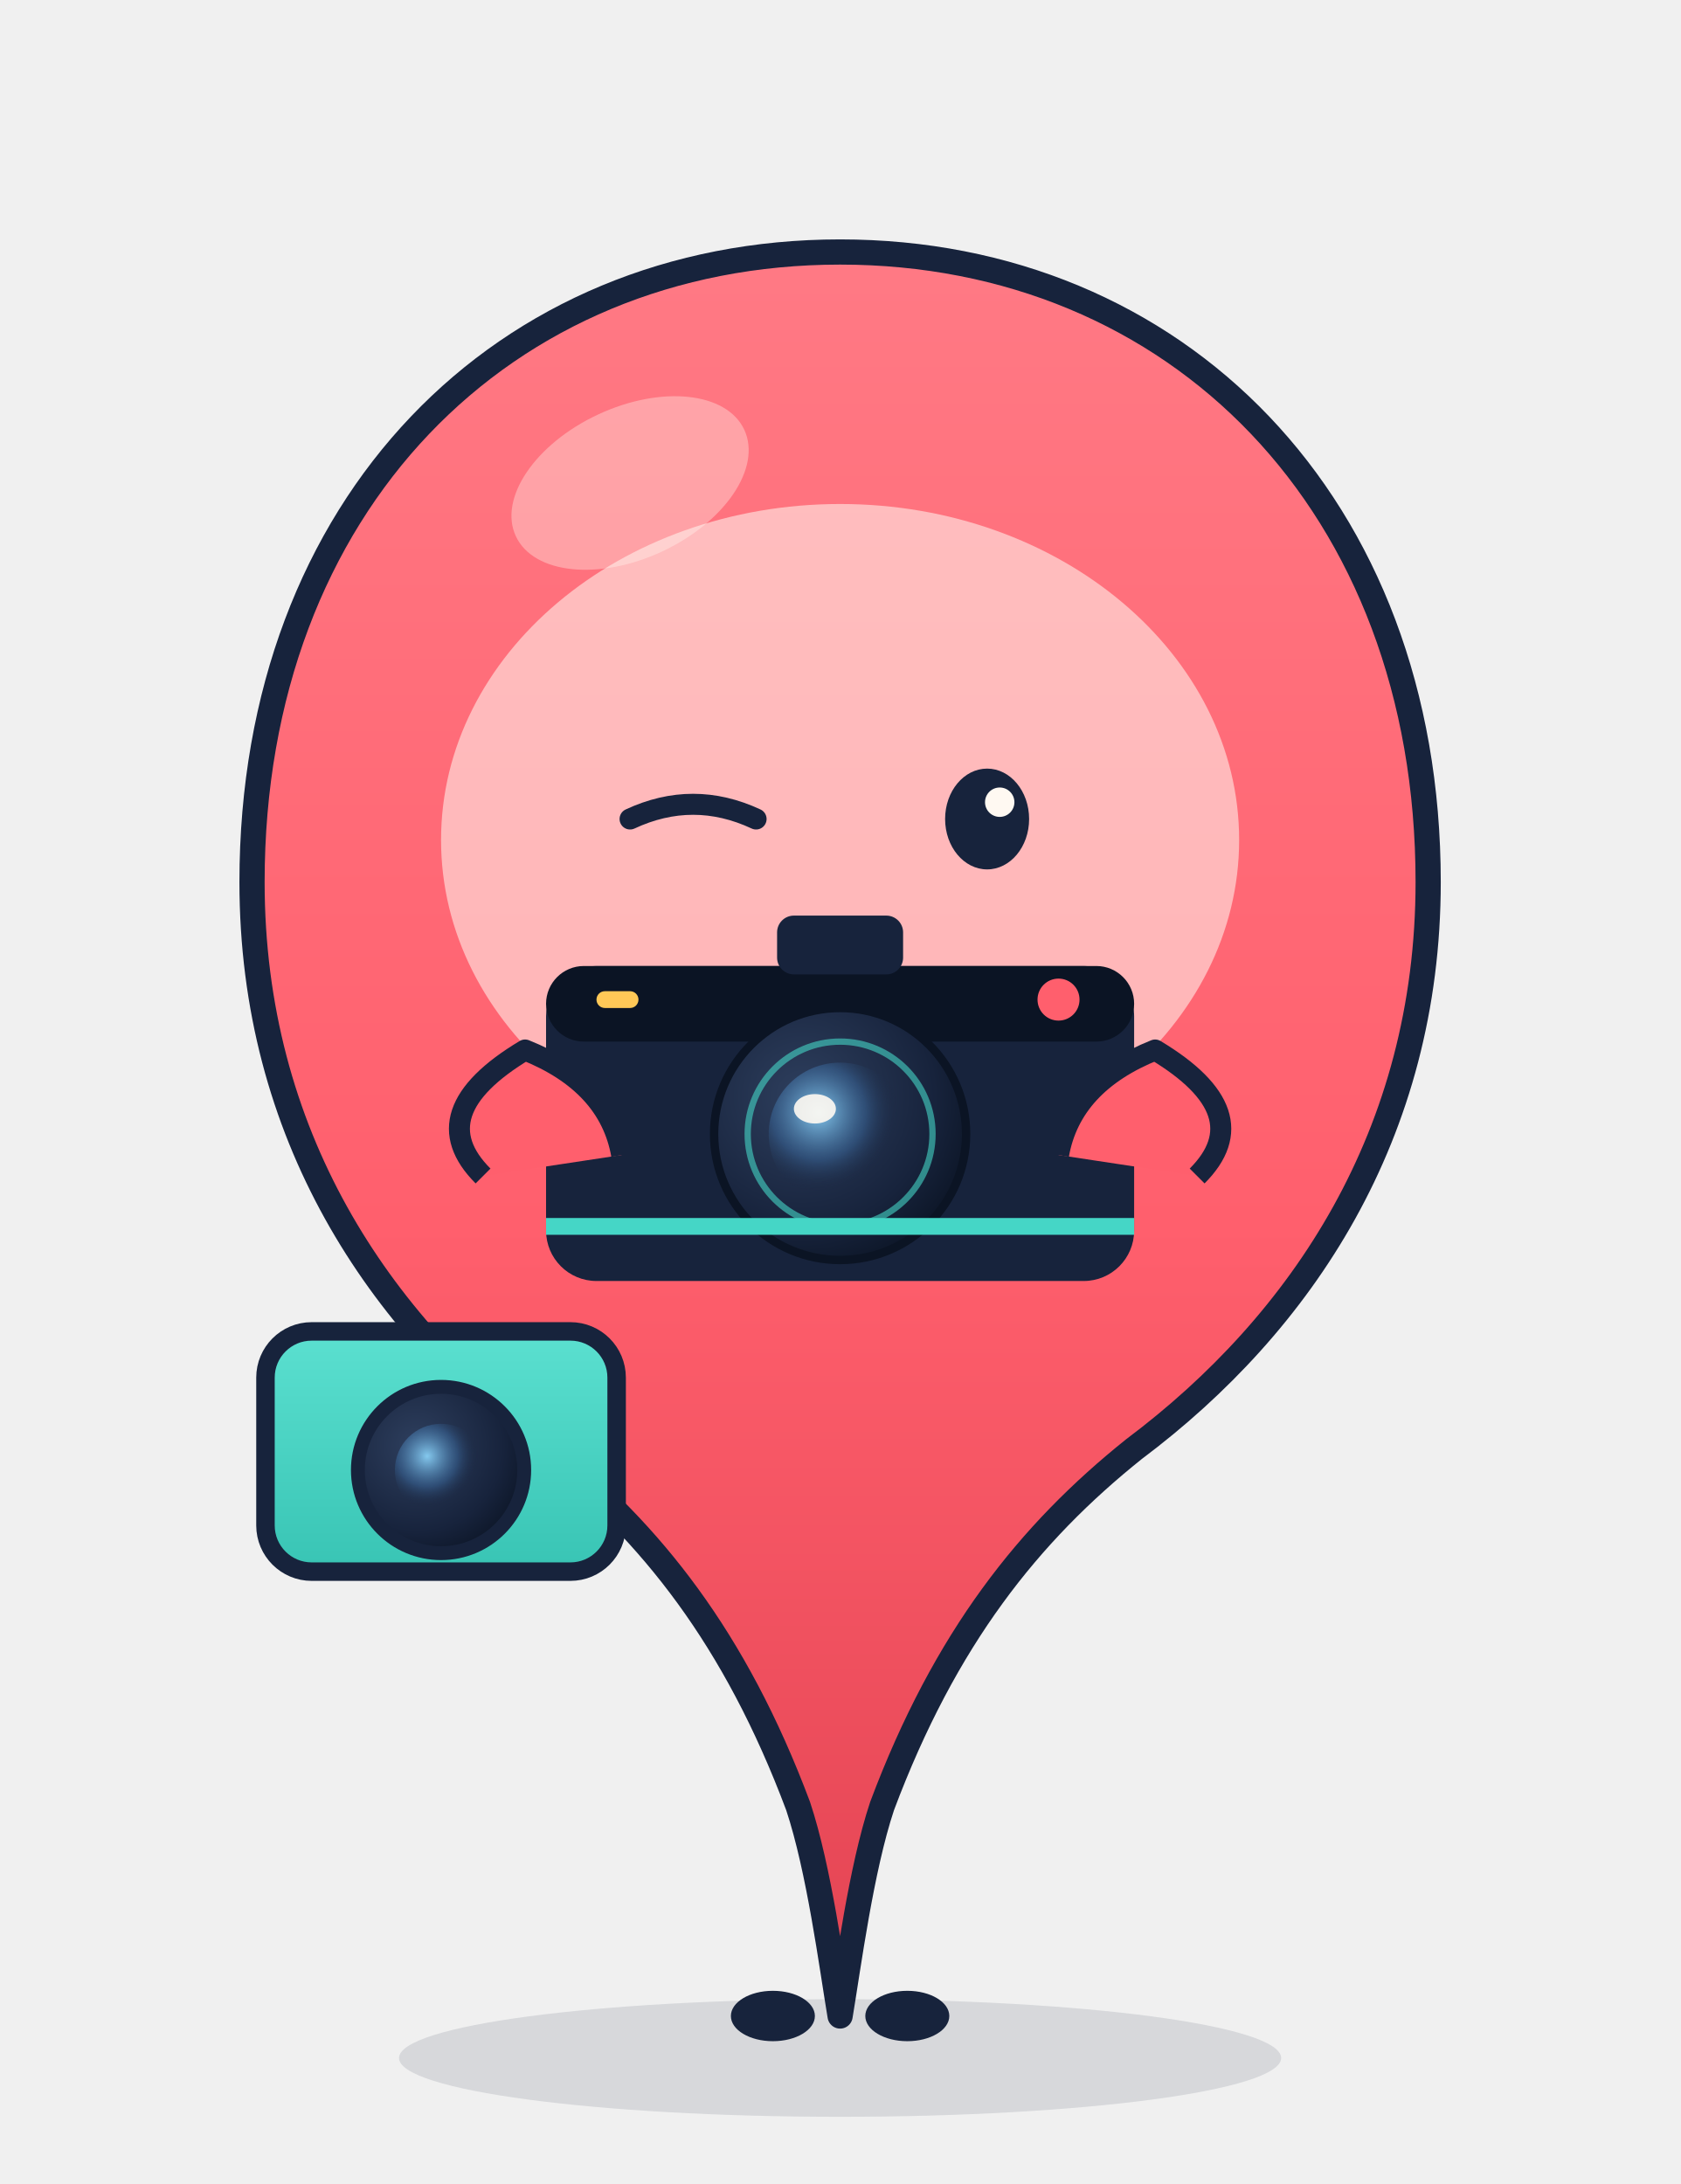
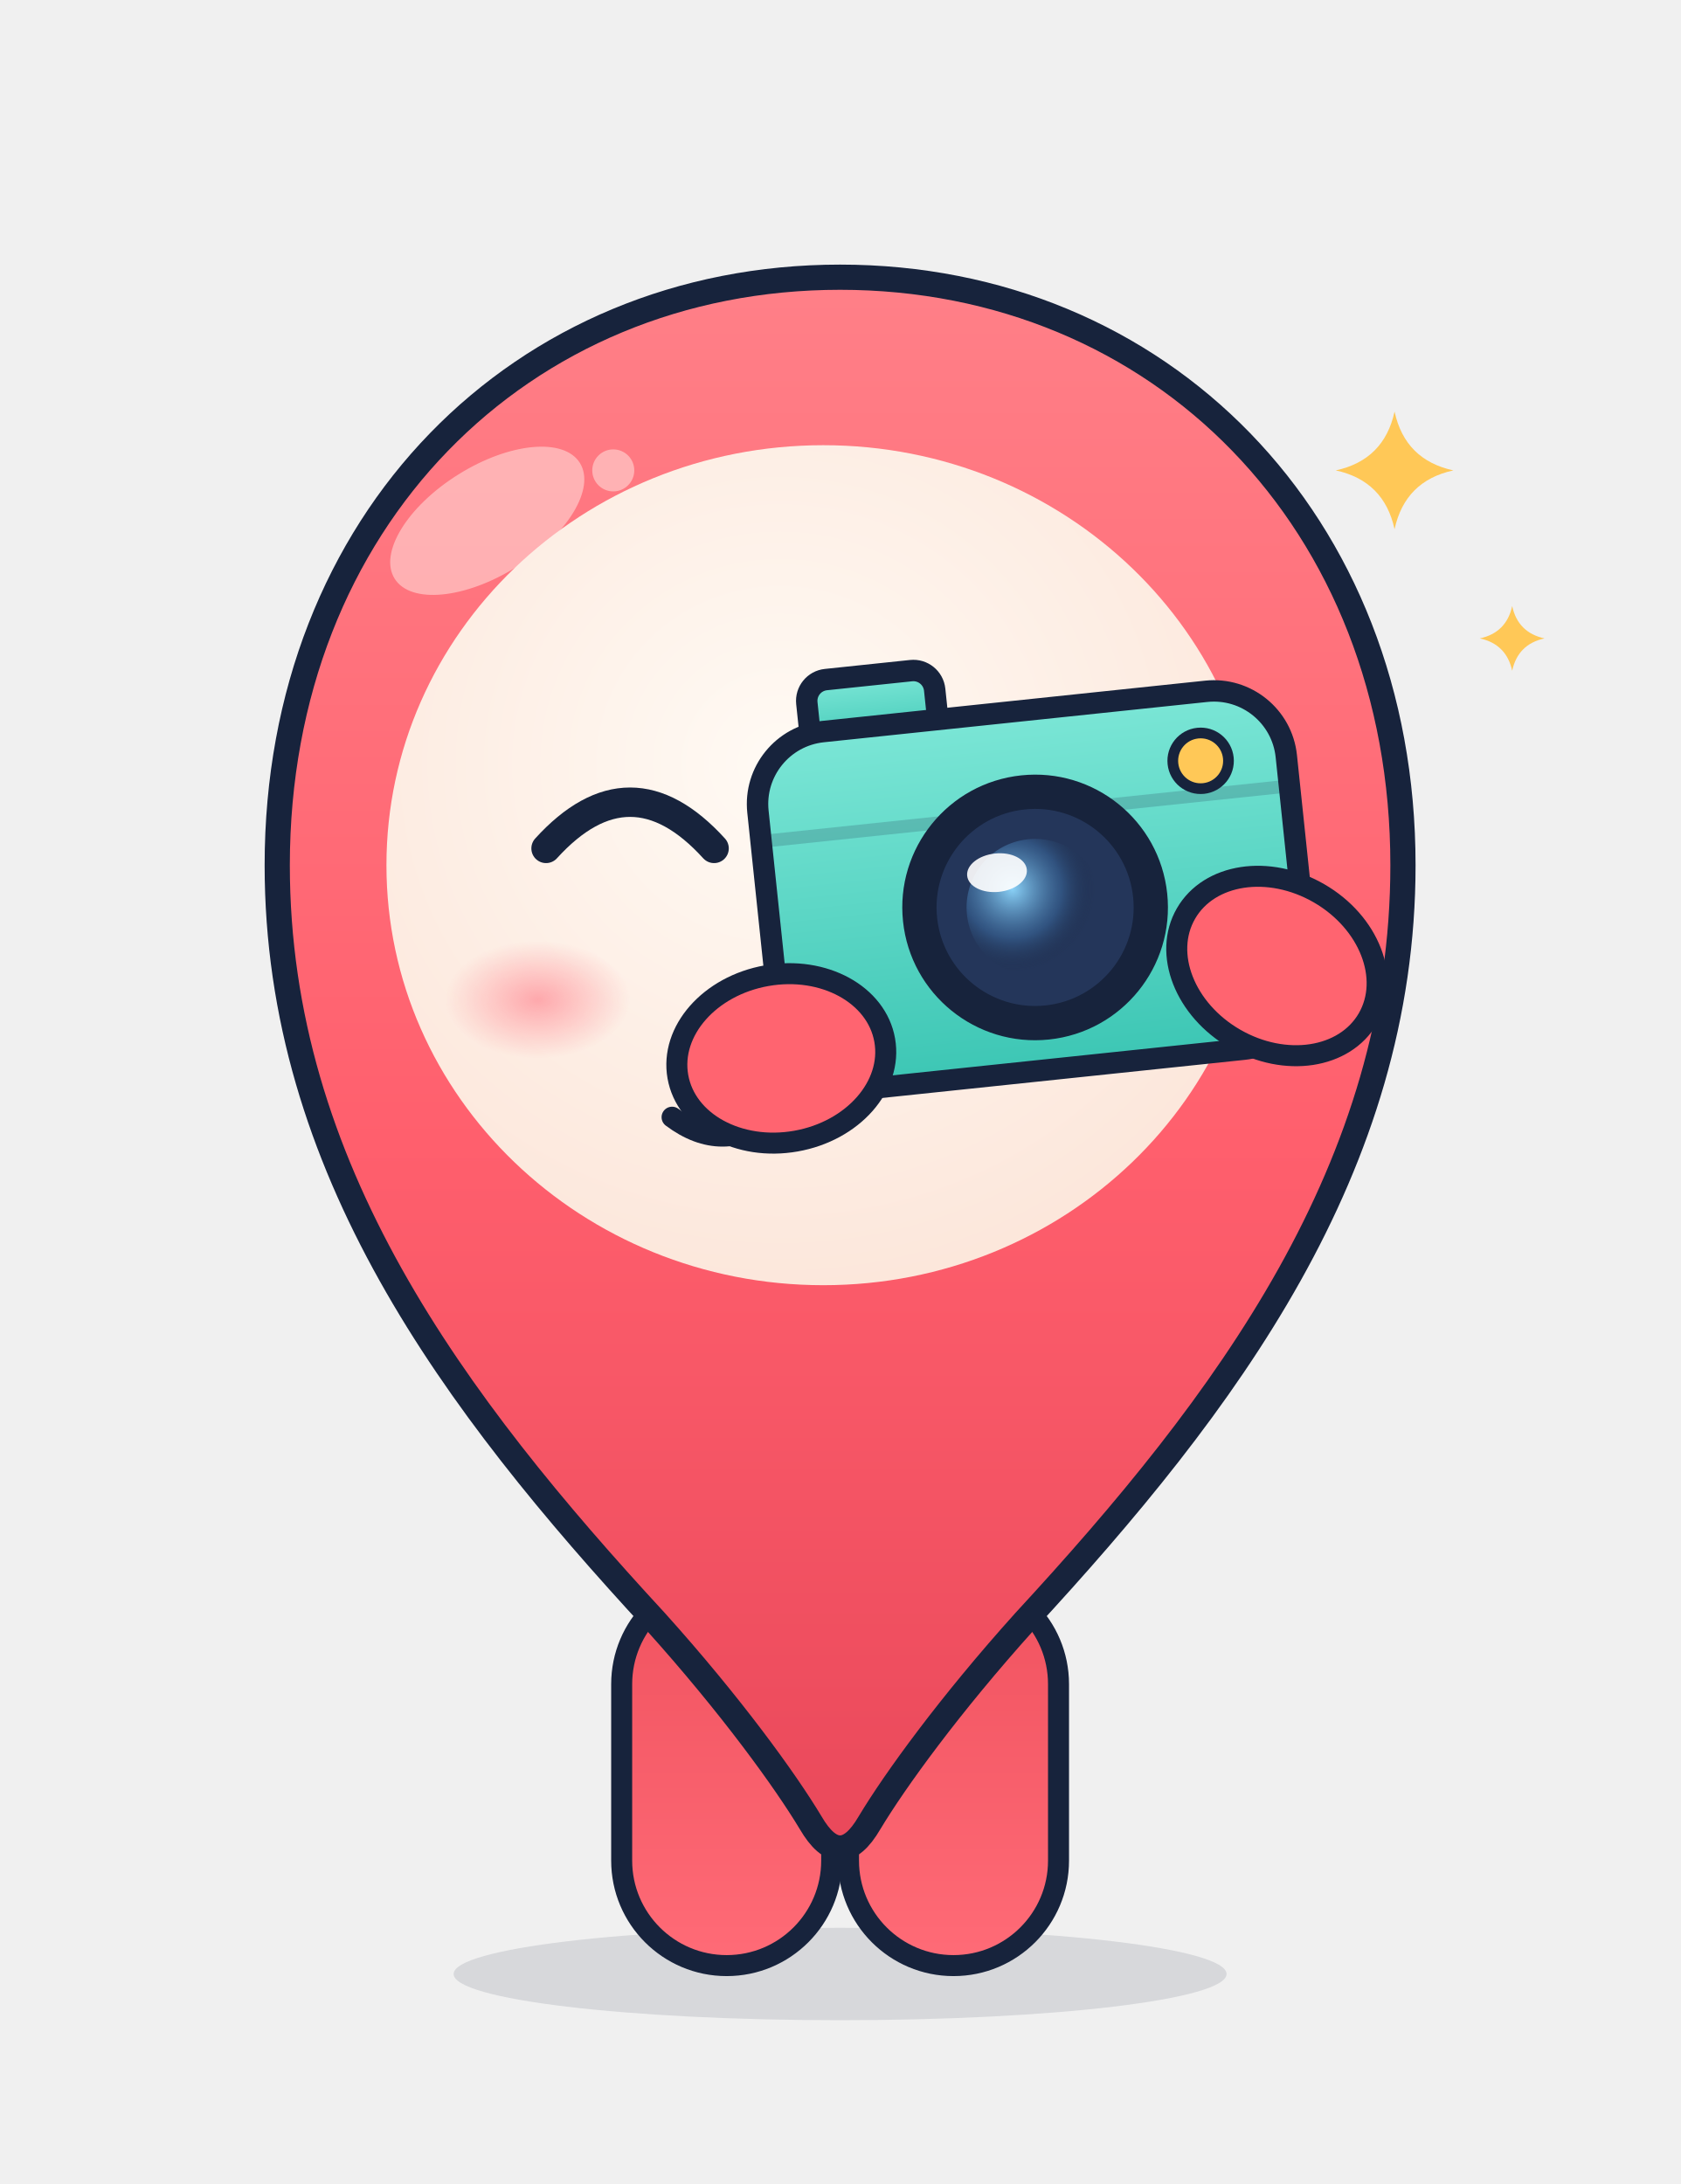
<svg xmlns="http://www.w3.org/2000/svg" viewBox="0 0 400 520" width="400" height="520">
  <defs>
    <linearGradient id="bodyGrad" x1="0" y1="0" x2="0" y2="1">
-       <stop offset="0%" stop-color="#FF7A85" />
+       <stop offset="0%" stop-color="#FF8088" />
      <stop offset="55%" stop-color="#FF5F6D" />
-       <stop offset="100%" stop-color="#E24352" />
+       <stop offset="100%" stop-color="#E9485A" />
    </linearGradient>
-     <linearGradient id="bagGrad" x1="0" y1="0" x2="0" y2="1">
-       <stop offset="0%" stop-color="#5BE0D0" />
-       <stop offset="100%" stop-color="#38C4B4" />
+     <linearGradient id="legGrad" x1="0" y1="0" x2="0" y2="1">
+       <stop offset="0%" stop-color="#F0525F" />
+       <stop offset="100%" stop-color="#FF6B77" />
    </linearGradient>
-     <radialGradient id="lensGrad" cx="0.35" cy="0.35" r="0.75">
-       <stop offset="0%" stop-color="#2E3F5E" />
-       <stop offset="70%" stop-color="#17233C" />
-       <stop offset="100%" stop-color="#0B1424" />
+     <radialGradient id="faceGrad" cx="0.45" cy="0.38" r="0.65">
+       <stop offset="0%" stop-color="#FFFAF4" />
+       <stop offset="100%" stop-color="#FCE6DA" />
    </radialGradient>
-     <radialGradient id="lensGlass" cx="0.35" cy="0.35" r="0.55">
-       <stop offset="0%" stop-color="#8FD9FF" stop-opacity="0.9" />
-       <stop offset="60%" stop-color="#3B6A9E" stop-opacity="0.5" />
+     <linearGradient id="camGrad" x1="0" y1="0" x2="0" y2="1">
+       <stop offset="0%" stop-color="#7BE6D6" />
+       <stop offset="100%" stop-color="#3CC6B4" />
+     </linearGradient>
+     <radialGradient id="eyeGrad" cx="0.5" cy="0.3" r="0.75">
+       <stop offset="0%" stop-color="#2C3E63" />
+       <stop offset="100%" stop-color="#17233C" />
+     </radialGradient>
+     <radialGradient id="lensGlass" cx="0.35" cy="0.35" r="0.6">
+       <stop offset="0%" stop-color="#8FD9FF" stop-opacity="0.95" />
+       <stop offset="60%" stop-color="#3B6A9E" stop-opacity="0.55" />
      <stop offset="100%" stop-color="#17233C" stop-opacity="0" />
    </radialGradient>
    <radialGradient id="cheekGrad" cx="0.5" cy="0.5" r="0.5">
-       <stop offset="0%" stop-color="#FFB4A8" stop-opacity="0.85" />
-       <stop offset="100%" stop-color="#FFB4A8" stop-opacity="0" />
+       <stop offset="0%" stop-color="#FF8A94" stop-opacity="0.7" />
+       <stop offset="100%" stop-color="#FF8A94" stop-opacity="0" />
    </radialGradient>
  </defs>
-   <ellipse cx="200" cy="490" rx="105" ry="14" fill="#17233C" opacity="0.12" />
-   <path d="M 200 60 C 120 60, 60 120, 60 210 C 60 270, 90 315, 130 345 C 155 365, 175 390, 190 430 C 195 445, 198 468, 200 480 C 202 468, 205 445, 210 430 C 225 390, 245 365, 270 345 C 310 315, 340 270, 340 210 C 340 120, 280 60, 200 60 Z" fill="url(#bodyGrad)" stroke="#17233C" stroke-width="6" stroke-linejoin="round" />
-   <ellipse cx="200" cy="200" rx="95" ry="80" fill="#FFF9F2" opacity="0.55" />
-   <path d="M 150 195 Q 165 188 180 195" fill="none" stroke="#17233C" stroke-width="5" stroke-linecap="round" />
-   <ellipse cx="235" cy="195" rx="10" ry="12" fill="#17233C" />
-   <circle cx="238" cy="191" r="3.5" fill="#FFF9F2" />
-   <g transform="translate(200 260)">
-     <rect x="-70" y="-30" width="140" height="75" rx="12" fill="#17233C" />
-     <rect x="-70" y="-30" width="140" height="18" rx="9" fill="#0B1424" />
-     <rect x="-15" y="-42" width="30" height="14" rx="4" fill="#17233C" />
-     <circle cx="0" cy="10" r="30" fill="url(#lensGrad)" stroke="#0B1424" stroke-width="2" />
-     <circle cx="0" cy="10" r="22" fill="none" stroke="#45D6C6" stroke-width="1.5" opacity="0.6" />
-     <circle cx="0" cy="10" r="17" fill="url(#lensGlass)" />
-     <ellipse cx="-6" cy="4" rx="5" ry="3.5" fill="#FFF9F2" opacity="0.9" />
-     <circle cx="52" cy="-22" r="5" fill="#FF5F6D" />
-     <rect x="-70" y="30" width="140" height="4" fill="#45D6C6" />
-     <rect x="-58" y="-24" width="10" height="4" rx="2" fill="#FFC857" />
+   <g transform="translate(0 16)">
+     <ellipse cx="200" cy="454" rx="92" ry="11" fill="#17233C" opacity="0.12" />
+     <rect x="148" y="360" width="50" height="92" rx="25" fill="url(#legGrad)" stroke="#17233C" stroke-width="5" />
+     <rect x="202" y="360" width="50" height="92" rx="25" fill="url(#legGrad)" stroke="#17233C" stroke-width="5" />
+     <path d="M 200 50 C 124 50, 66 108, 66 190 C 66 262, 108 318, 156 370 C 174 390, 187 408, 193 418 Q 200 430 207 418 C 213 408, 226 390, 244 370 C 292 318, 334 262, 334 190 C 334 108, 276 50, 200 50 Z" fill="url(#bodyGrad)" stroke="#17233C" stroke-width="6" stroke-linejoin="round" />
+     <ellipse cx="116" cy="108" rx="26" ry="13" fill="#FFF9F2" opacity="0.45" transform="rotate(-32 116 108)" />
+     <circle cx="146" cy="96" r="5" fill="#FFF9F2" opacity="0.45" />
+     <ellipse cx="196" cy="190" rx="104" ry="100" fill="url(#faceGrad)" />
+     <path d="M 130 186 Q 150 164 170 186" fill="none" stroke="#17233C" stroke-width="7" stroke-linecap="round" />
+     <ellipse cx="128" cy="222" rx="22" ry="14" fill="url(#cheekGrad)" />
+     <path d="M 160 250 Q 172 259 184 250" fill="none" stroke="#17233C" stroke-width="5" stroke-linecap="round" />
+     <g transform="translate(246 196) rotate(-6) scale(1.02)">
+       <rect x="-48" y="-54" width="30" height="18" rx="5" fill="url(#camGrad)" stroke="#17233C" stroke-width="5" />
+       <rect x="-62" y="-42" width="124" height="84" rx="17" fill="url(#camGrad)" stroke="#17233C" stroke-width="5" />
+       <path d="M -62 -18 L 62 -18" stroke="#17233C" stroke-width="3" opacity="0.18" />
+       <circle cx="0" cy="4" r="31" fill="#17233C" />
+       <circle cx="0" cy="4" r="23" fill="#24365A" />
+       <circle cx="0" cy="4" r="16" fill="url(#lensGlass)" />
+       <ellipse cx="-8" cy="-5" rx="7" ry="4.5" fill="#FFFFFF" opacity="0.9" />
+       <circle cx="42" cy="-26" r="6.5" fill="#FFC857" stroke="#17233C" stroke-width="2.5" />
+     </g>
+     <ellipse cx="186" cy="236" rx="25" ry="20" transform="rotate(-10 186 236)" fill="#FF6470" stroke="#17233C" stroke-width="5" />
+     <ellipse cx="304" cy="214" rx="25" ry="20" transform="rotate(30 304 214)" fill="#FF6470" stroke="#17233C" stroke-width="5" />
+     <path d="M 332 82 Q 334.5 93.5 346 96 Q 334.5 98.5 332 110 Q 329.5 98.5 318 96 Q 329.5 93.5 332 82 Z" fill="#FFC857" />
+     <path d="M 360 128.3 Q 361.375 134.625 367.7 136 Q 361.375 137.375 360 143.7 Q 358.625 137.375 352.3 136 Q 358.625 134.625 360 128.3 Z" fill="#FFC857" />
  </g>
-   <path d="M 115 280 Q 100 265 125 250 Q 145 258 148 275" fill="#FF5F6D" stroke="#17233C" stroke-width="5" stroke-linejoin="round" />
-   <path d="M 285 280 Q 300 265 275 250 Q 255 258 252 275" fill="#FF5F6D" stroke="#17233C" stroke-width="5" stroke-linejoin="round" />
-   <g transform="translate(105 350) scale(1.1)">
-     <rect x="-38" y="-30" width="76" height="52" rx="10" fill="url(#bagGrad)" stroke="#17233C" stroke-width="4" />
-     <circle cx="0" cy="0" r="18" fill="url(#lensGrad)" stroke="#17233C" stroke-width="3" />
-     <circle cx="0" cy="0" r="10" fill="url(#lensGlass)" />
-   </g>
-   <ellipse cx="150" cy="115" rx="30" ry="18" fill="#FFF9F2" opacity="0.35" transform="rotate(-25 150 115)" />
-   <ellipse cx="184" cy="480" rx="10" ry="6" fill="#17233C" />
-   <ellipse cx="216" cy="480" rx="10" ry="6" fill="#17233C" />
</svg>
